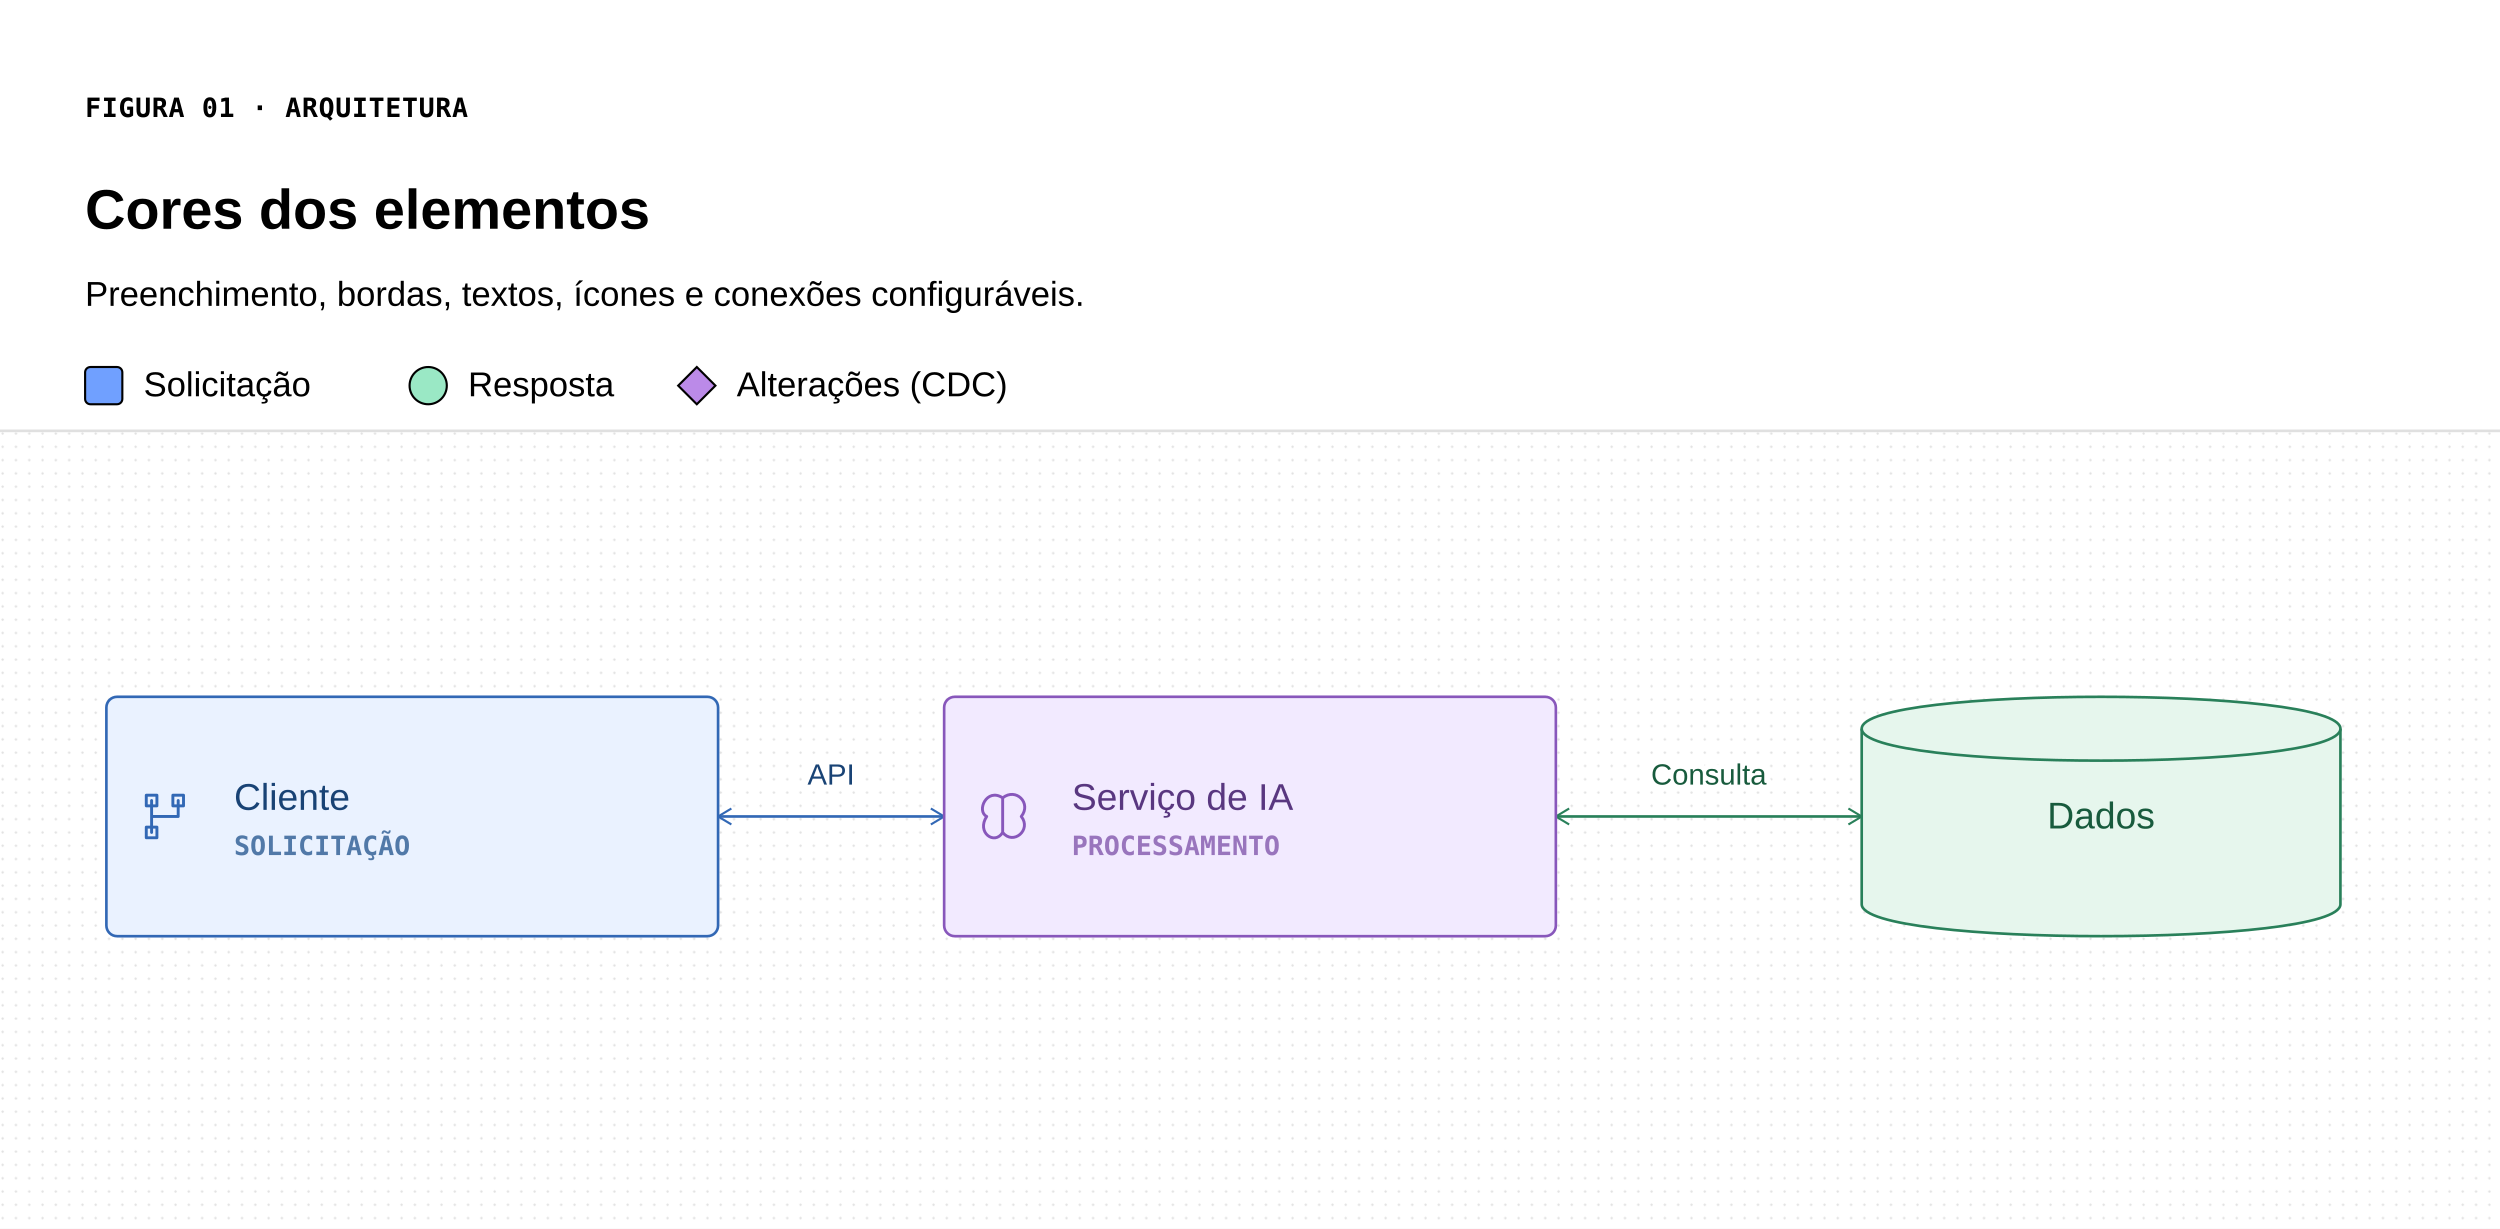
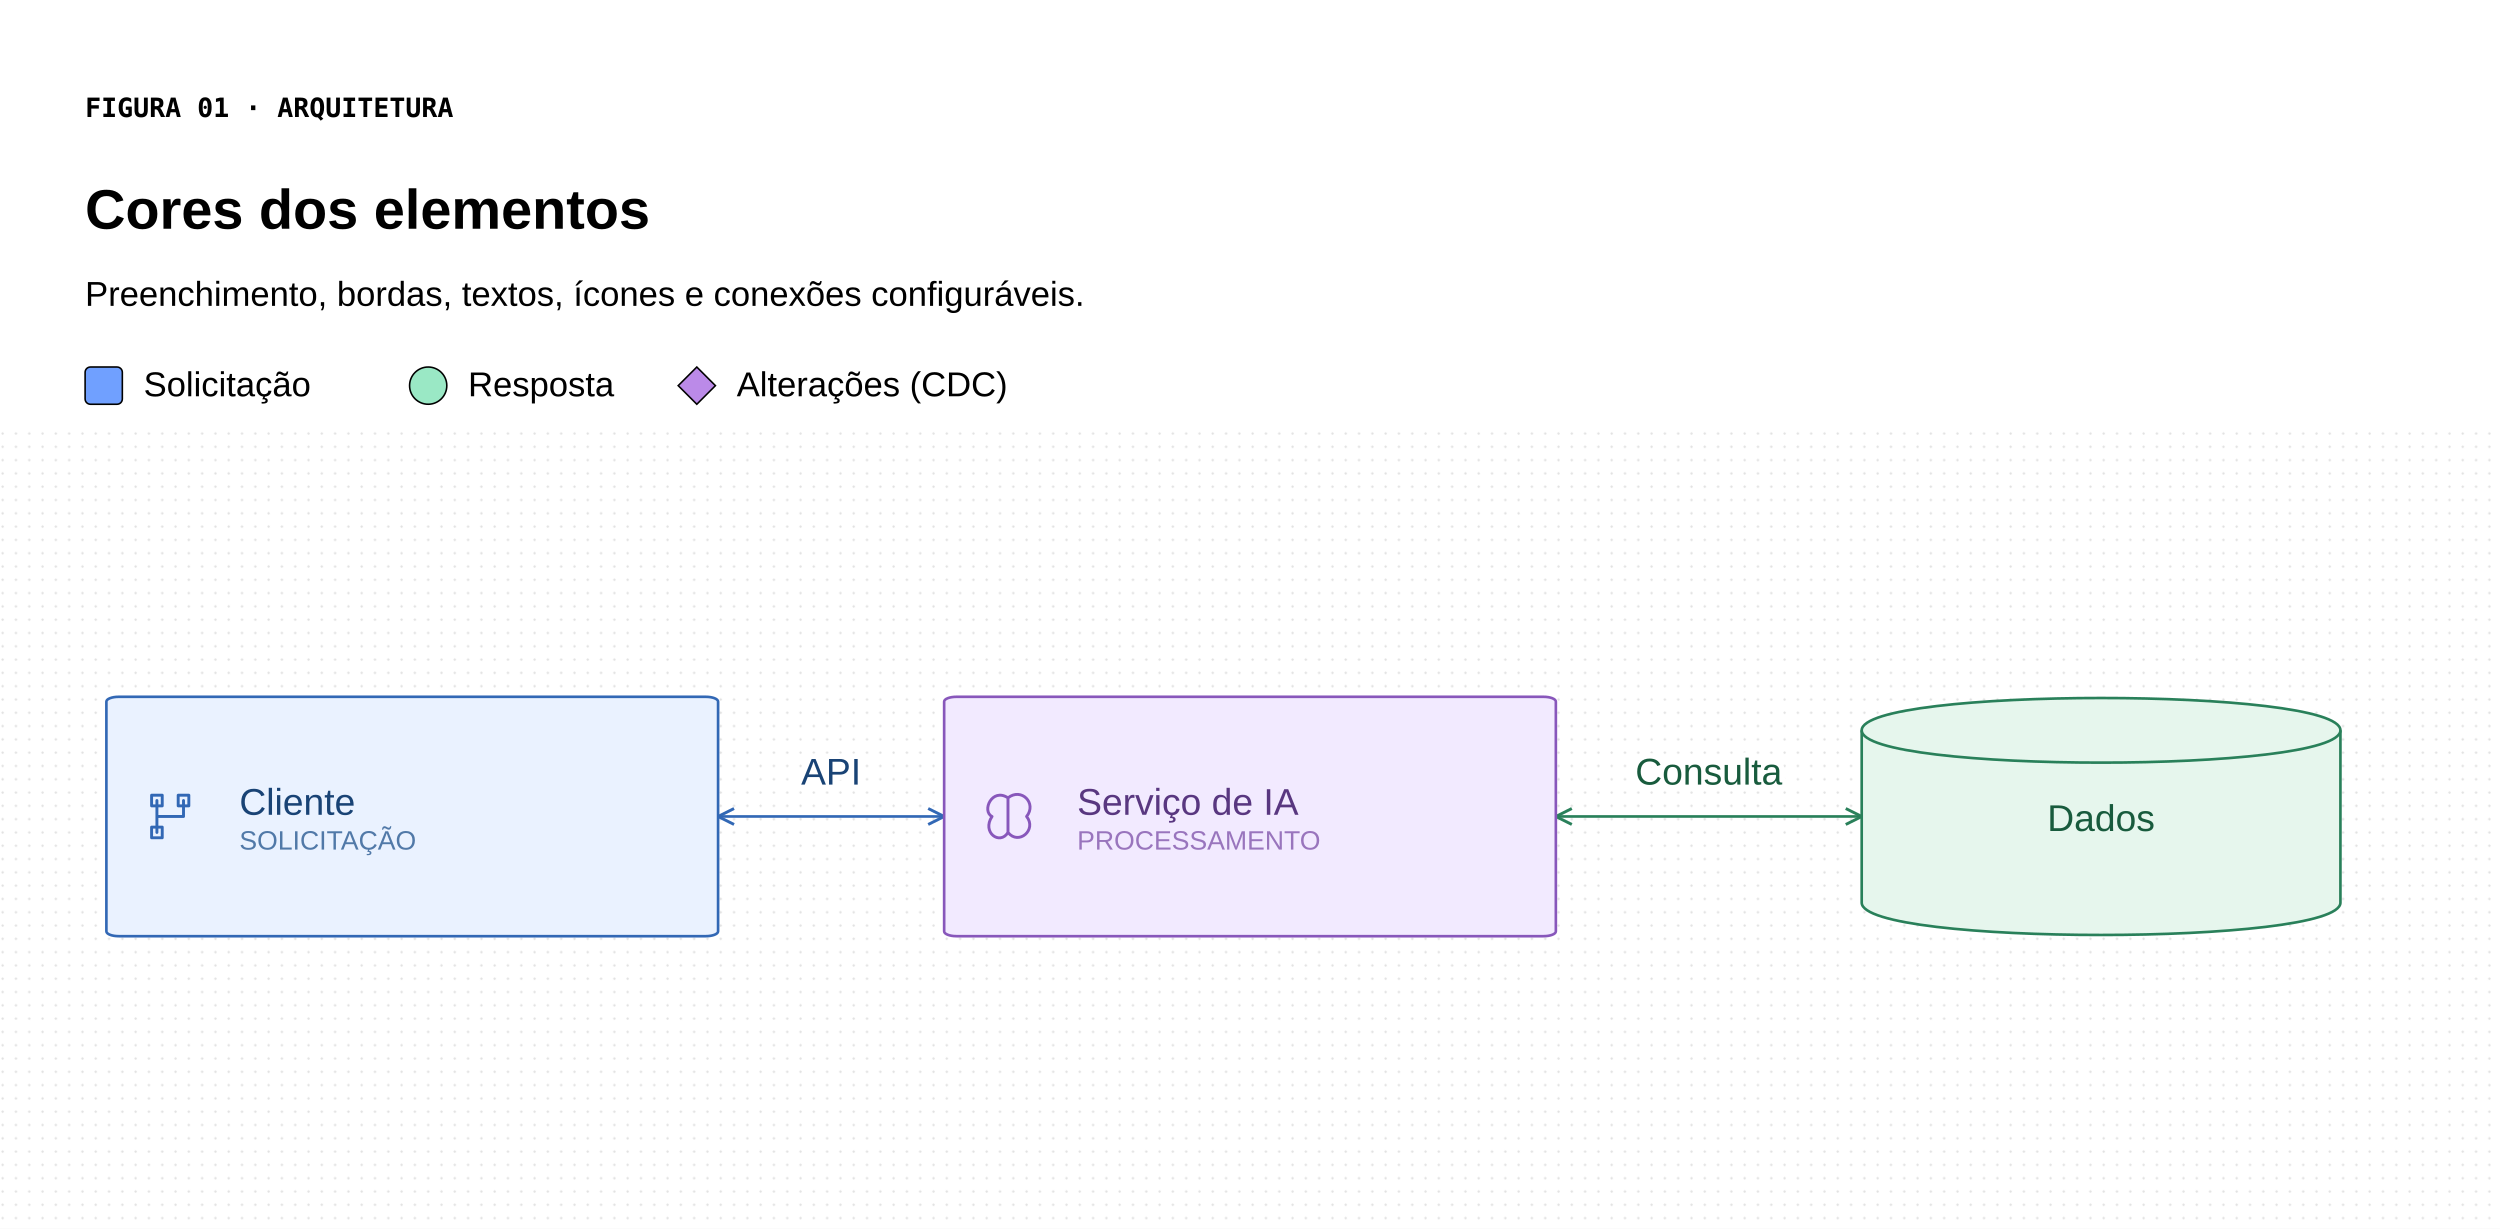
<svg xmlns="http://www.w3.org/2000/svg" viewBox="0 0 940 462" width="940" height="462" role="img" aria-label="Cores dos elementos">
-   <style>text{font-family:Arial,sans-serif;fill:#000}.kicker{font-family:monospace;font-size:10px;font-weight:600;letter-spacing:.25px}.figure-title{font-size:21px;font-weight:700}.description{font-size:13px}.node-title{font-size:14px;font-weight:400}.node-subtitle{font-family:monospace;font-size:10px;font-weight:600}.legend-label{font-size:13px;font-weight:500}.edge-label{font-size:11px;paint-order:stroke;stroke:white;stroke-width:4px;stroke-linejoin:round}.rail{fill:none;stroke:black;stroke-width:1;stroke-linecap:round;stroke-linejoin:round}.node-shape{stroke:black;stroke-width:1;stroke-linejoin:round}.node-detail{fill:none;stroke:black;stroke-width:1}.selection{fill:none;stroke:#1675df;stroke-width:1.5;stroke-dasharray:4 3;pointer-events:none}.hit{stroke:transparent;stroke-width:14;fill:none;cursor:pointer}.node{cursor:move}.node text,.node .icon{pointer-events:none}.packet{pointer-events:none}.resize{fill:white;stroke:#1675df;cursor:nwse-resize} .diagram-controls{cursor:pointer}@media(prefers-reduced-motion:reduce){.packet{display:none}}</style>
+   <style>text{font-family:Arial,sans-serif;fill:#000}.kicker{font-family:monospace;font-size:10px;font-weight:600}.figure-title{font-size:21px;font-weight:700}.description{font-size:13px}.legend-label{font-size:13px}.edge-label{paint-order:stroke;stroke:white;stroke-width:4px;stroke-linejoin:round}.rail{fill:none;stroke:black;stroke-width:1;stroke-linecap:round;stroke-linejoin:round}.node-shape{stroke-linejoin:round}.selection{fill:none;stroke:#1675df;stroke-width:1.5;stroke-dasharray:4 3;pointer-events:none}.hit{stroke:transparent;stroke-width:16;fill:none;cursor:pointer}.node{cursor:move}.node text,.icon,.packet{pointer-events:none}.resize{fill:white;stroke:#1675df;cursor:nwse-resize}.port{fill:white;stroke:#2563eb;stroke-width:1.5;opacity:0;cursor:crosshair}.node:hover&gt;.port,.node.selected&gt;.port,.connecting .port{opacity:1}.diagram-controls{cursor:pointer}@media(prefers-reduced-motion:reduce){.packet{display:none}}</style>
  <defs>
    <pattern id="af-grid" width="5" height="5" patternUnits="userSpaceOnUse">
      <circle cx="1" cy="1" r=".45" fill="#e2e2e2" />
    </pattern>
-     <marker id="af-arrow" viewBox="0 0 7 8" markerWidth="7" markerHeight="8" refX="6" refY="4" orient="auto-start-reverse" markerUnits="userSpaceOnUse">
-       <path d="M1 1L6 4L1 7" fill="none" stroke="black" stroke-width=".8" />
+     <marker id="af-edge-0-arrow" viewBox="0 0 8 8" markerWidth="8" markerHeight="8" refX="7" refY="4" orient="auto-start-reverse" markerUnits="userSpaceOnUse">
+       <path d="M1 1L7 4L1 7" fill="none" stroke="#3268b5" stroke-width="1.1" />
    </marker>
-     <marker id="af-edge-0-arrow" viewBox="0 0 7 8" markerWidth="7" markerHeight="8" refX="6" refY="4" orient="auto-start-reverse" markerUnits="userSpaceOnUse">
-       <path d="M1 1L6 4L1 7" fill="none" stroke="#3268b5" stroke-width=".8" />
-     </marker>
-     <marker id="af-edge-1-arrow" viewBox="0 0 7 8" markerWidth="7" markerHeight="8" refX="6" refY="4" orient="auto-start-reverse" markerUnits="userSpaceOnUse">
-       <path d="M1 1L6 4L1 7" fill="none" stroke="#29805a" stroke-width=".8" />
+     <marker id="af-edge-1-arrow" viewBox="0 0 8 8" markerWidth="8" markerHeight="8" refX="7" refY="4" orient="auto-start-reverse" markerUnits="userSpaceOnUse">
+       <path d="M1 1L7 4L1 7" fill="none" stroke="#29805a" stroke-width="1.1" />
    </marker>
  </defs>
  <rect width="940" height="462" fill="white" />
  <text x="32" y="44" class="kicker">FIGURA 01 · ARQUITETURA</text>
  <text x="32" y="86" class="figure-title">Cores dos elementos</text>
-   <text x="32" y="115" class="description" text-anchor="start">Preenchimento, bordas, textos, ícones e conexões configuráveis.</text>
-   <line x1="0" x2="940" y1="162" y2="162" stroke="#e0e0e0" />
-   <rect x="32" y="138" width="14" height="14" rx="2" fill="#70a0ff" stroke="#000" stroke-width=".8" />
+   <text x="32" y="115" class="description">Preenchimento, bordas, textos, ícones e conexões configuráveis.</text>
+   <rect x="32" y="138" width="14" height="14" rx="2" fill="#70a0ff" stroke="#000000" stroke-width=".6" />
  <text x="54" y="149" class="legend-label">Solicitação</text>
-   <circle cx="161" cy="145" r="7" fill="#9ae8c5" stroke="#000" stroke-width=".8" />
+   <circle cx="161" cy="145" r="7" fill="#9ae8c5" stroke="#000000" stroke-width=".6" />
  <text x="176" y="149" class="legend-label">Resposta</text>
-   <path d="M262 138L269 145L262 152L255 145Z" fill="#bb8ae8" stroke="#000" stroke-width=".8" />
+   <path d="M262 138L269 145L262 152L255 145Z" fill="#bb8ae8" stroke="#000000" stroke-width=".6" />
  <text x="277" y="149" class="legend-label">Alterações (CDC)</text>
  <g transform="translate(0 162)" id="af-board">
    <rect width="940" height="300" fill="url(#af-grid)" />
-     <path d="M270 145L304.5 145Q312.5 145 320.5 145L355 145" id="af-edge-0" class="rail" style="stroke:#3268b5" marker-end="url(#af-edge-0-arrow)" marker-start="url(#af-edge-0-arrow)" />
-     <text x="312.5" y="133" class="edge-label" style="fill:#194375" text-anchor="middle">API</text>
-     <path d="M585 145L634.5 145Q642.5 145 650.5 145L700 145" id="af-edge-1" class="rail" style="stroke:#29805a" marker-end="url(#af-edge-1-arrow)" marker-start="url(#af-edge-1-arrow)" />
-     <text x="642.5" y="133" class="edge-label" style="fill:#185b3d" text-anchor="middle">Consulta</text>
+     <path d="M270 145L304.5 145Q312.5 145 320.5 145L355 145" id="af-edge-0" class="rail" style="stroke:#3268b5;stroke-width:1" marker-end="url(#af-edge-0-arrow)" marker-start="url(#af-edge-0-arrow)" />
+     <text x="312.5" y="133" class="edge-label" style="font-family:'Arial',Arial,sans-serif;font-size:14px;font-weight:400;font-style:normal;fill:#194375" text-anchor="middle">API</text>
+     <path d="M585 145L634.5 145Q642.5 145 650.5 145L700 145" id="af-edge-1" class="rail" style="stroke:#29805a;stroke-width:1" marker-end="url(#af-edge-1-arrow)" marker-start="url(#af-edge-1-arrow)" />
+     <text x="642.5" y="133" class="edge-label" style="font-family:'Arial',Arial,sans-serif;font-size:14px;font-weight:400;font-style:normal;fill:#185b3d" text-anchor="middle">Consulta</text>
    <g class="node" data-node="a" transform="translate(40 100)">
-       <rect width="230" height="90" rx="4" class="node-shape" fill="#eaf2ff" style="stroke:#3268b5" />
-       <g class="icon" transform="translate(12 35)" fill="none" stroke="#3268b5" stroke-width="1.1" stroke-linecap="round" stroke-linejoin="round">
+       <svg width="230" height="90" viewBox="0 0 100 100" preserveAspectRatio="none" overflow="visible">
+         <rect width="100" height="100" rx="2" fill="#eaf2ff" stroke="#3268b5" stroke-width="1" vector-effect="non-scaling-stroke" class="node-shape" />
+       </svg>
+       <g class="node-copy" transform="translate(50 30.36) scale(1) translate(0 0)">
+         <text class="node-title" x="0" y="14" text-anchor="start" style="font-family:'Arial',Arial,sans-serif;font-size:14px;font-weight:400;font-style:normal;fill:#194375">Cliente</text>
+         <text class="node-subtitle" x="0" y="27.08" text-anchor="start" style="font-family:'Arial',Arial,sans-serif;font-size:10px;font-weight:400;font-style:normal;fill:#5179a8">SOLICITAÇÃO</text>
+       </g>
+       <g class="icon" transform="translate(14 35)" fill="none" stroke="#3268b5" stroke-width="1.1" stroke-linecap="round" stroke-linejoin="round">
        <path d="M5 4V16M5 10H15V4M3 2H7V6H3ZM13 2H17V6H13ZM3 14H7V18H3Z" />
-       </g>
-       <g transform="translate(48 45) scale(1) translate(-48 -45)">
-         <text x="48" y="42.5" class="node-title" style="fill:#194375" text-anchor="start">Cliente</text>
-         <text x="48" y="59.5" class="node-subtitle" style="fill:#5179a8" text-anchor="start">SOLICITAÇÃO</text>
      </g>
    </g>
    <g class="node" data-node="b" transform="translate(355 100)">
-       <rect width="230" height="90" rx="4" class="node-shape" fill="#f2eaff" style="stroke:#8857bb" />
-       <g class="icon" transform="translate(12 35)" fill="none" stroke="#8857bb" stroke-width="1.1" stroke-linecap="round" stroke-linejoin="round">
+       <svg width="230" height="90" viewBox="0 0 100 100" preserveAspectRatio="none" overflow="visible">
+         <rect width="100" height="100" rx="2" fill="#f2eaff" stroke="#8857bb" stroke-width="1" vector-effect="non-scaling-stroke" class="node-shape" />
+       </svg>
+       <g class="node-copy" transform="translate(50 30.36) scale(1) translate(0 0)">
+         <text class="node-title" x="0" y="14" text-anchor="start" style="font-family:'Arial',Arial,sans-serif;font-size:14px;font-weight:400;font-style:normal;fill:#593780">Serviço de IA</text>
+         <text class="node-subtitle" x="0" y="27.08" text-anchor="start" style="font-family:'Arial',Arial,sans-serif;font-size:10px;font-weight:400;font-style:normal;fill:#9975bd">PROCESSAMENTO</text>
+       </g>
+       <g class="icon" transform="translate(14 35)" fill="none" stroke="#8857bb" stroke-width="1.1" stroke-linecap="round" stroke-linejoin="round">
        <path d="M10 3C4 -1 0 8 4 10C0 16 7 21 10 16C14 21 21 15 17 10C21 5 15 -1 10 3ZM10 3V16" />
-       </g>
-       <g transform="translate(48 45) scale(1) translate(-48 -45)">
-         <text x="48" y="42.5" class="node-title" style="fill:#593780" text-anchor="start">Serviço de IA</text>
-         <text x="48" y="59.5" class="node-subtitle" style="fill:#9975bd" text-anchor="start">PROCESSAMENTO</text>
      </g>
    </g>
    <g class="node" data-node="c" transform="translate(700 100)">
-       <path d="M0 12C0 -4 180 -4 180 12V78C180 94 0 94 0 78Z" class="node-shape" fill="#e6f6ed" style="stroke:#29805a" />
-       <path d="M0 12C0 28 180 28 180 12" class="node-detail" style="stroke:#29805a" />
-       <g transform="translate(90 45) scale(1) translate(-90 -45)">
-         <text x="90" y="49.5" class="node-title" style="fill:#185b3d" text-anchor="middle">Dados</text>
+       <svg width="180" height="90" viewBox="0 0 100 100" preserveAspectRatio="none" overflow="visible">
+         <path d="M0 14C0 -4 100 -4 100 14V86C100 104 0 104 0 86Z" fill="#e6f6ed" stroke="#29805a" stroke-width="1" vector-effect="non-scaling-stroke" class="node-shape" />
+         <path d="M0 14C0 32 100 32 100 14" fill="none" stroke="#29805a" stroke-width="1" vector-effect="non-scaling-stroke" class="node-detail" />
+       </svg>
+       <g class="node-copy" transform="translate(90 36.46) scale(1) translate(-77.4 0)">
+         <text class="node-title" x="77.4" y="14" text-anchor="middle" style="font-family:'Arial',Arial,sans-serif;font-size:14px;font-weight:400;font-style:normal;fill:#185b3d">Dados</text>
      </g>
+     </g>
+     <g class="packet" data-stream="0-0-0" opacity="0">
+       <rect x="-4" y="-4" width="8" height="8" rx="2" fill="#70a0ff" stroke="#000000" stroke-width=".6" />
+       <animateMotion dur="8s" begin="0s" calcMode="linear" repeatCount="indefinite" rotate="auto">
+         <mpath href="#af-edge-0" />
+       </animateMotion>
+       <animate attributeName="opacity" values="0;1;1;0" keyTimes="0;.01;.99;1" dur="8s" begin="0s" repeatCount="indefinite" />
+     </g>
+     <g class="packet" data-stream="0-1-0" opacity="0">
+       <circle cx="0" cy="0" r="4" fill="#9ae8c5" stroke="#000000" stroke-width=".6" />
+       <animateMotion dur="8s" begin="0.22s" calcMode="linear" repeatCount="indefinite" rotate="auto" keyPoints="1;0" keyTimes="0;1">
+         <mpath href="#af-edge-0" />
+       </animateMotion>
+       <animate attributeName="opacity" values="0;1;1;0" keyTimes="0;.01;.99;1" dur="8s" begin="0.22s" repeatCount="indefinite" />
+     </g>
+     <g class="packet" data-stream="1-0-0" opacity="0">
+       <rect x="-4" y="-4" width="8" height="8" rx="2" fill="#70a0ff" stroke="#000000" stroke-width=".6" />
+       <animateMotion dur="8s" begin="0.18s" calcMode="linear" repeatCount="indefinite" rotate="auto">
+         <mpath href="#af-edge-1" />
+       </animateMotion>
+       <animate attributeName="opacity" values="0;1;1;0" keyTimes="0;.01;.99;1" dur="8s" begin="0.18s" repeatCount="indefinite" />
+     </g>
+     <g class="packet" data-stream="1-1-0" opacity="0">
+       <circle cx="0" cy="0" r="4" fill="#9ae8c5" stroke="#000000" stroke-width=".6" />
+       <animateMotion dur="8s" begin="0.4s" calcMode="linear" repeatCount="indefinite" rotate="auto" keyPoints="1;0" keyTimes="0;1">
+         <mpath href="#af-edge-1" />
+       </animateMotion>
+       <animate attributeName="opacity" values="0;1;1;0" keyTimes="0;.01;.99;1" dur="8s" begin="0.4s" repeatCount="indefinite" />
    </g>
  </g>
</svg>
